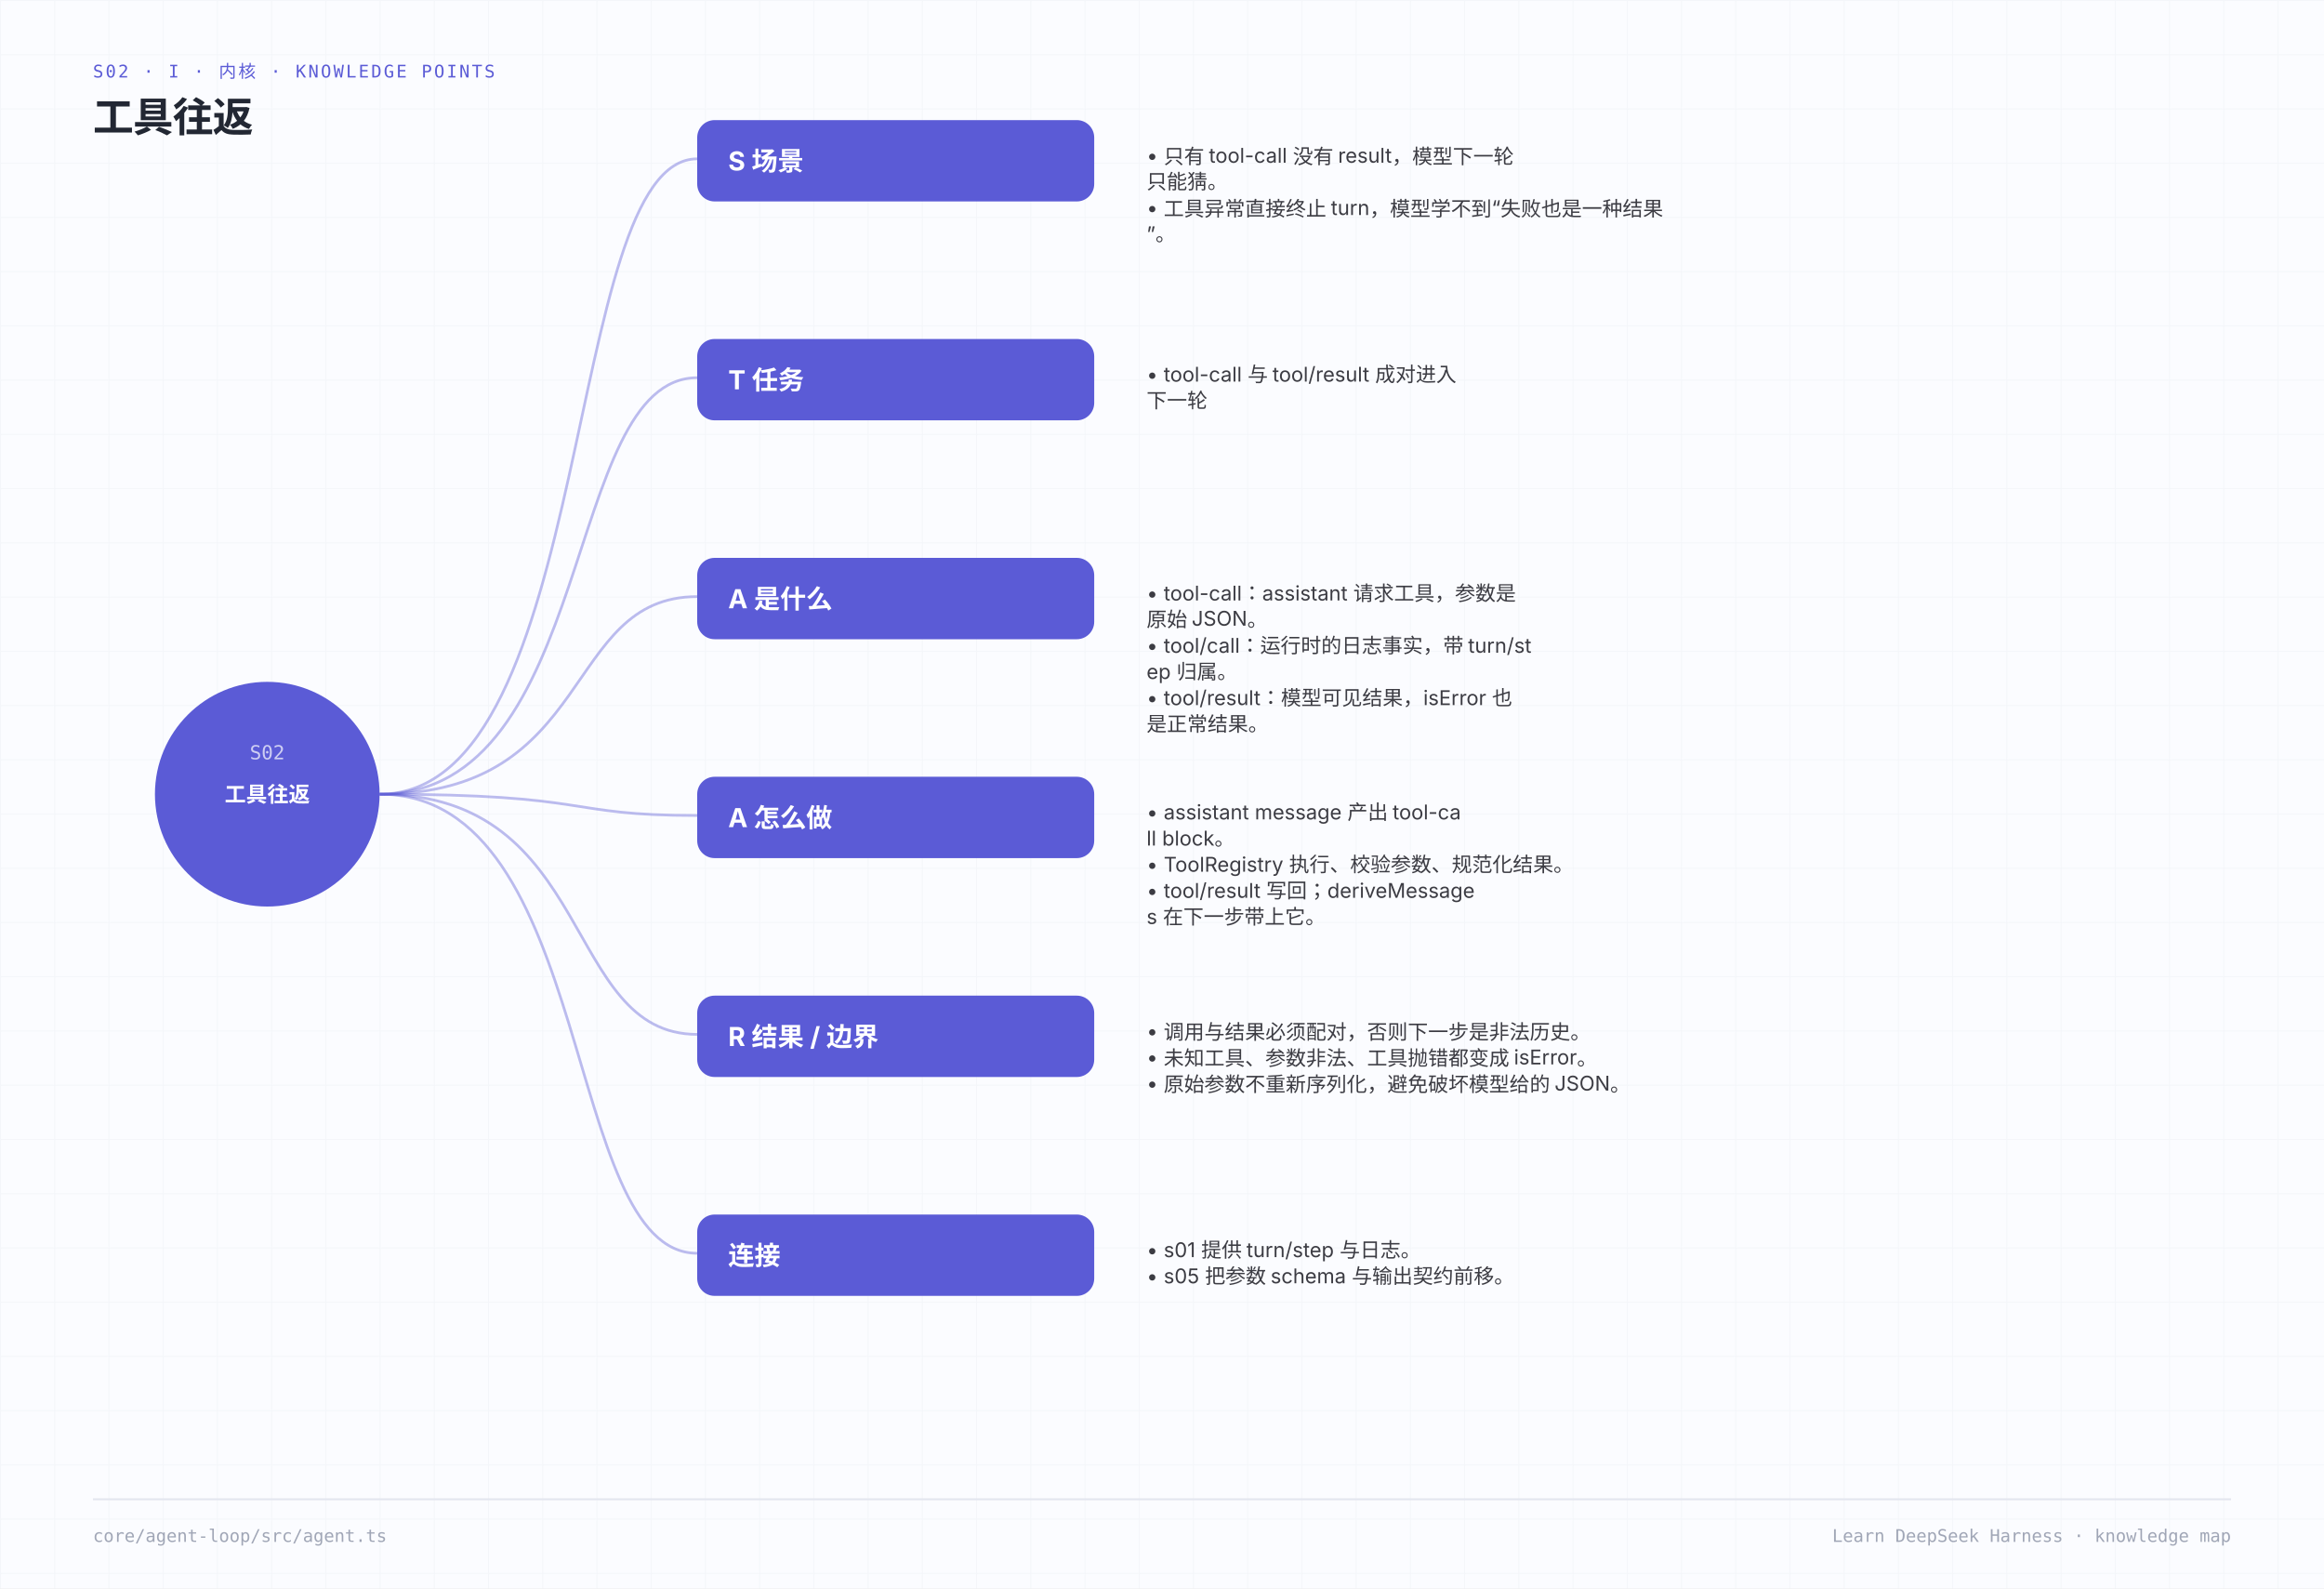
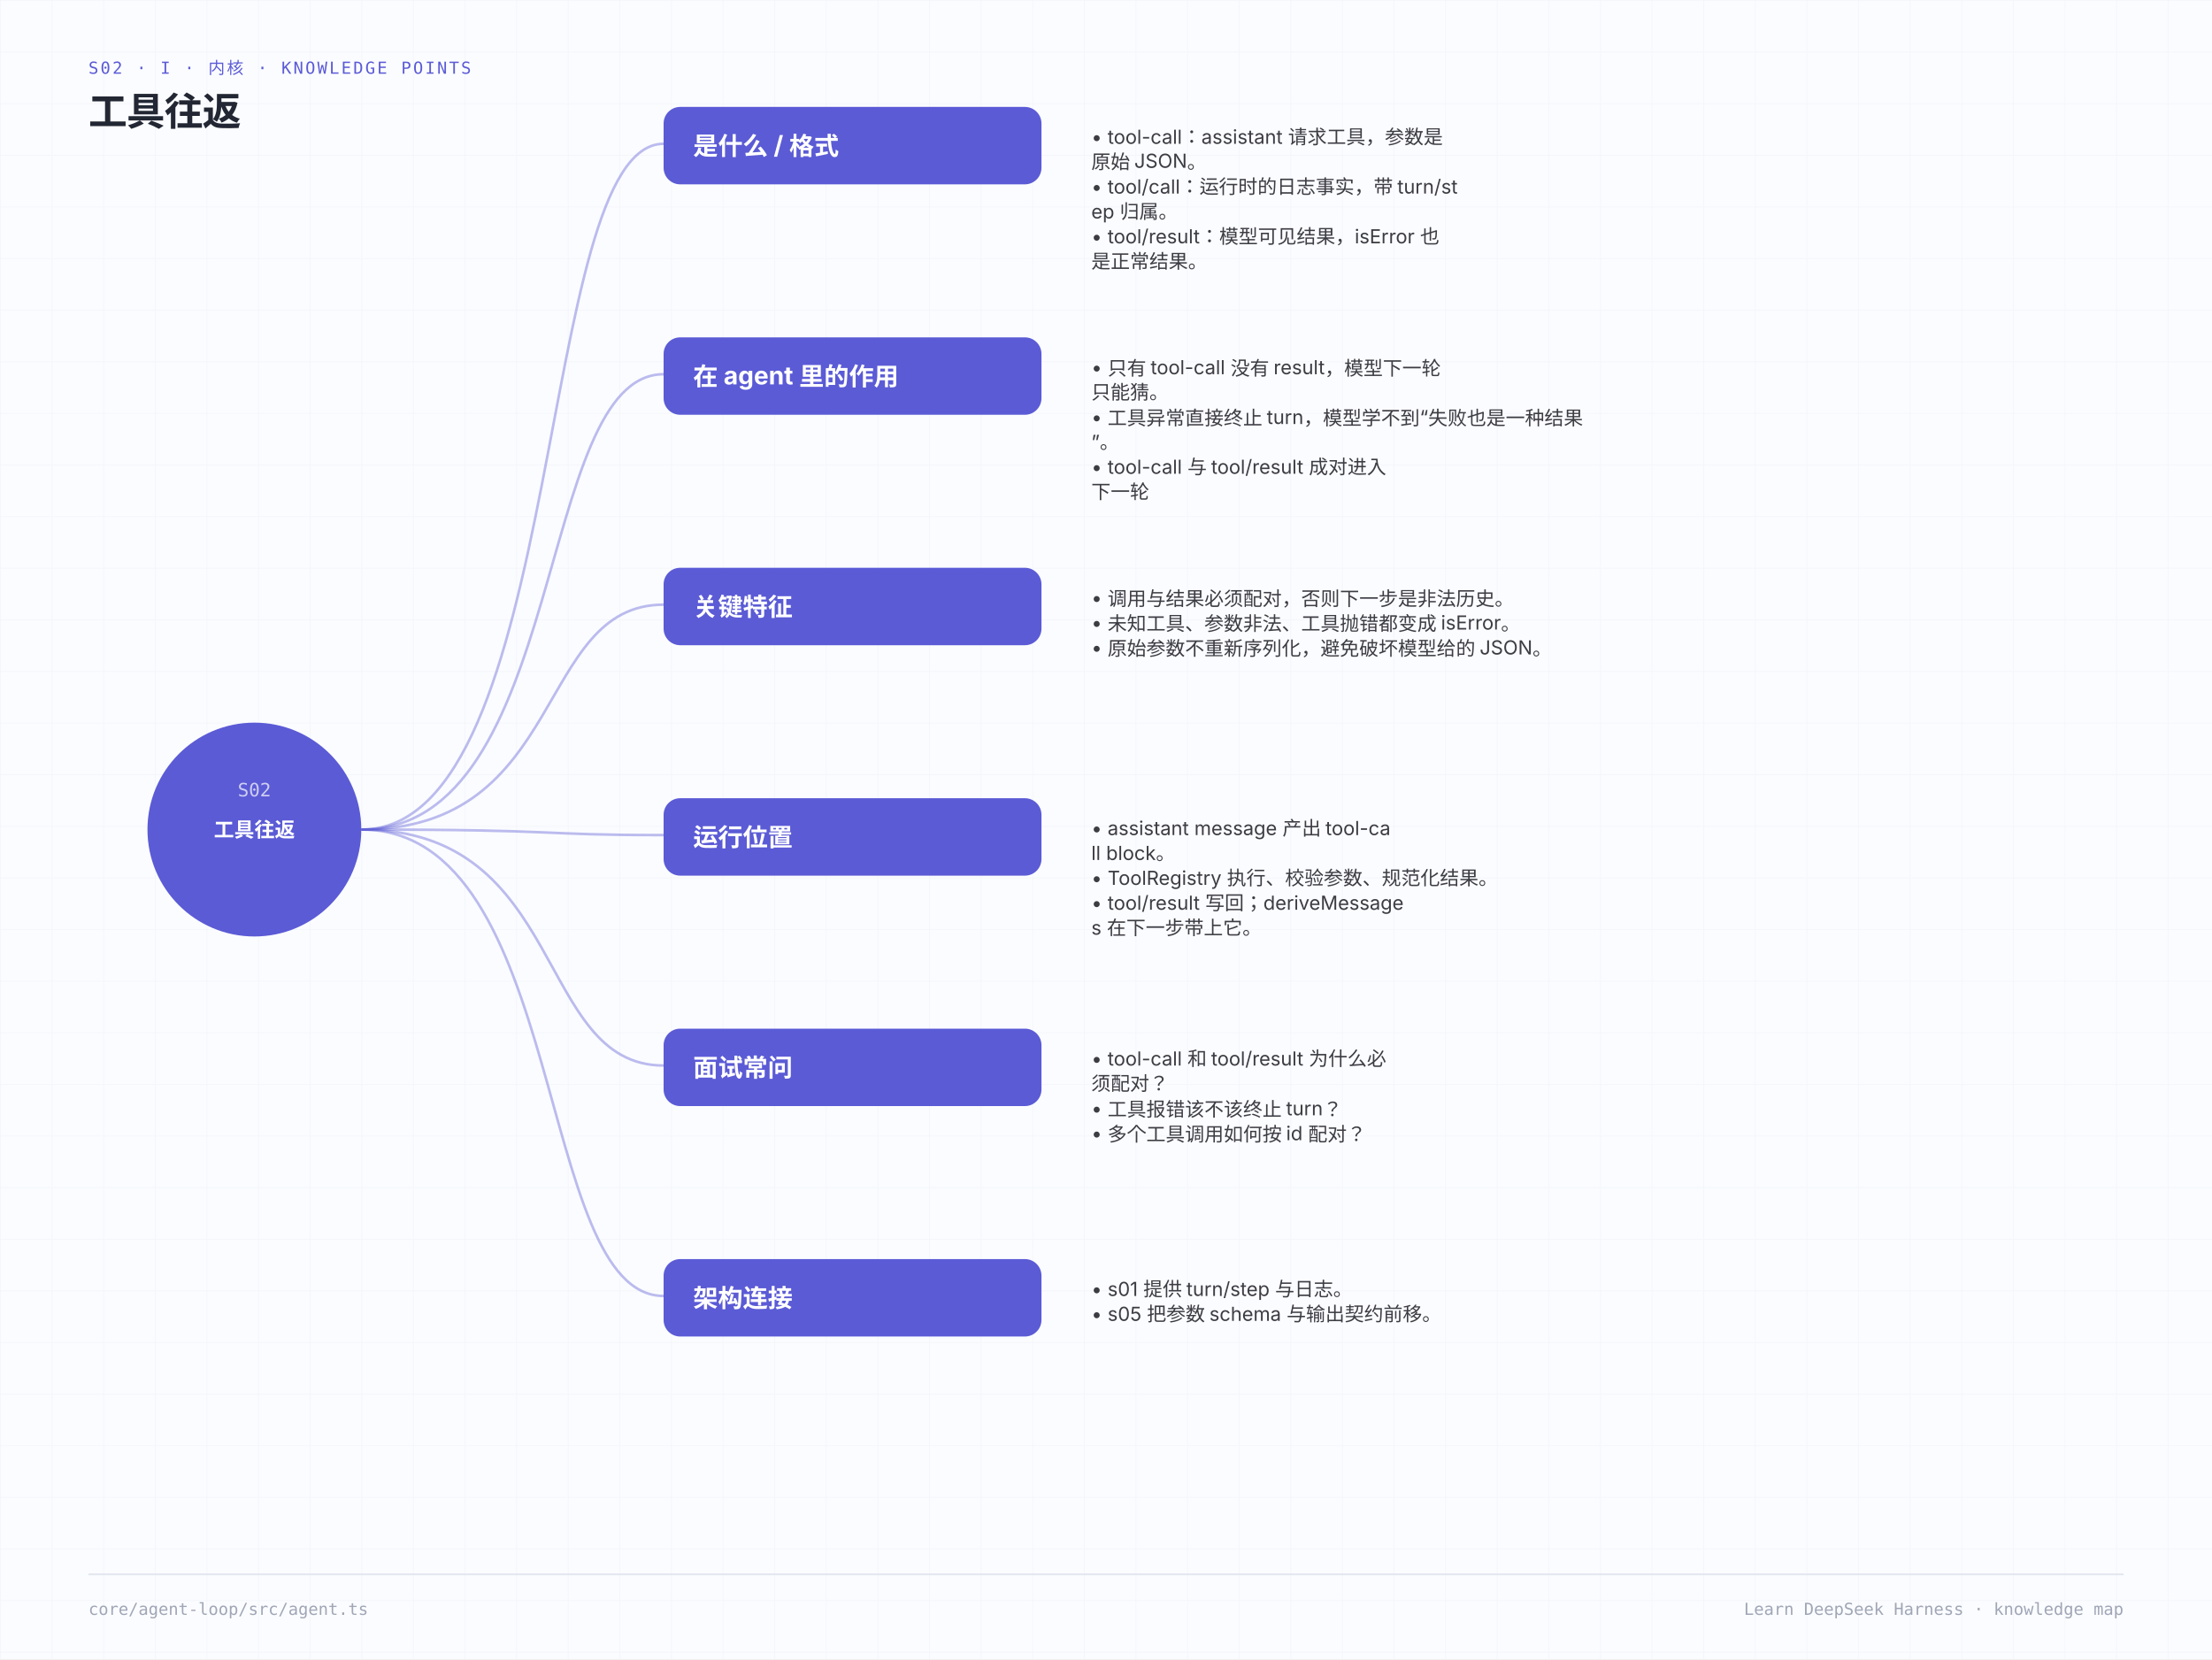
- <svg xmlns="http://www.w3.org/2000/svg" width="1200" height="820" viewBox="0 0 1200 820" role="img" aria-labelledby="title">
+ <svg xmlns="http://www.w3.org/2000/svg" width="1200" height="900" viewBox="0 0 1200 900" role="img" aria-labelledby="title">
  <defs>
    <pattern id="g" width="28" height="28" patternUnits="userSpaceOnUse">
      <path d="M28 0H0V28" fill="none" stroke="#303a63" stroke-opacity=".035" />
    </pattern>
  </defs>
-   <rect width="1200" height="820" fill="#fbfcff" />
-   <rect width="1200" height="820" fill="url(#g)" />
+   <rect width="1200" height="900" fill="#fbfcff" />
+   <rect width="1200" height="900" fill="url(#g)" />
  <text x="48" y="40" font-size="9" letter-spacing=".12em" fill="#5b5bd6" font-family="SFMono-Regular,Consolas,monospace">S02 · I · 内核 · KNOWLEDGE POINTS</text>
  <text x="48" y="68" font-size="21" font-weight="750" fill="#222733" letter-spacing="-.02em" font-family="-apple-system,BlinkMacSystemFont,'Segoe UI','Noto Sans SC',sans-serif">工具往返</text>
-   <circle cx="138" cy="410" r="58" fill="#5b5bd6" />
-   <text x="138" y="392" text-anchor="middle" font-size="10" fill="rgba(255,255,255,.7)" font-family="SFMono-Regular,Consolas,monospace">S02</text>
-   <text x="138" y="414" font-size="11" font-weight="700" fill="#fff" text-anchor="middle" font-family="-apple-system,BlinkMacSystemFont,'Segoe UI','Noto Sans SC',sans-serif">工具往返</text>
-   <path d="M196 410 C308 410 290 82 360 82" fill="none" stroke="#5b5bd6" stroke-opacity=".4" stroke-width="1.4" />
-   <rect x="360" y="62" width="205" height="42" rx="9" fill="#5b5bd6" />
-   <text x="376" y="88" font-size="13.5" font-weight="700" fill="#fff" font-family="-apple-system,BlinkMacSystemFont,'Segoe UI','Noto Sans SC',sans-serif">S 场景</text>
-   <text x="592" y="84" font-size="10.5" font-weight="400" fill="#3c3c43" text-anchor="start" font-family="-apple-system,BlinkMacSystemFont,'Segoe UI','Noto Sans SC',sans-serif">• 只有 tool-call 没有 result，模型下一轮</text>
-   <text x="592" y="97.5" font-size="10.5" font-weight="400" fill="#3c3c43" text-anchor="start" font-family="-apple-system,BlinkMacSystemFont,'Segoe UI','Noto Sans SC',sans-serif">  只能猜。</text>
-   <text x="592" y="111" font-size="10.5" font-weight="400" fill="#3c3c43" text-anchor="start" font-family="-apple-system,BlinkMacSystemFont,'Segoe UI','Noto Sans SC',sans-serif">• 工具异常直接终止 turn，模型学不到“失败也是一种结果</text>
-   <text x="592" y="124.5" font-size="10.5" font-weight="400" fill="#3c3c43" text-anchor="start" font-family="-apple-system,BlinkMacSystemFont,'Segoe UI','Noto Sans SC',sans-serif">  ”。</text>
-   <path d="M196 410 C308 410 290 195 360 195" fill="none" stroke="#5b5bd6" stroke-opacity=".4" stroke-width="1.4" />
-   <rect x="360" y="175" width="205" height="42" rx="9" fill="#5b5bd6" />
-   <text x="376" y="201" font-size="13.5" font-weight="700" fill="#fff" font-family="-apple-system,BlinkMacSystemFont,'Segoe UI','Noto Sans SC',sans-serif">T 任务</text>
-   <text x="592" y="197" font-size="10.5" font-weight="400" fill="#3c3c43" text-anchor="start" font-family="-apple-system,BlinkMacSystemFont,'Segoe UI','Noto Sans SC',sans-serif">• tool-call 与 tool/result 成对进入</text>
-   <text x="592" y="210.5" font-size="10.5" font-weight="400" fill="#3c3c43" text-anchor="start" font-family="-apple-system,BlinkMacSystemFont,'Segoe UI','Noto Sans SC',sans-serif">  下一轮</text>
-   <path d="M196 410 C308 410 290 308 360 308" fill="none" stroke="#5b5bd6" stroke-opacity=".4" stroke-width="1.4" />
-   <rect x="360" y="288" width="205" height="42" rx="9" fill="#5b5bd6" />
-   <text x="376" y="314" font-size="13.5" font-weight="700" fill="#fff" font-family="-apple-system,BlinkMacSystemFont,'Segoe UI','Noto Sans SC',sans-serif">A 是什么</text>
-   <text x="592" y="310" font-size="10.5" font-weight="400" fill="#3c3c43" text-anchor="start" font-family="-apple-system,BlinkMacSystemFont,'Segoe UI','Noto Sans SC',sans-serif">• tool-call：assistant 请求工具，参数是</text>
-   <text x="592" y="323.5" font-size="10.5" font-weight="400" fill="#3c3c43" text-anchor="start" font-family="-apple-system,BlinkMacSystemFont,'Segoe UI','Noto Sans SC',sans-serif">  原始 JSON。</text>
-   <text x="592" y="337" font-size="10.5" font-weight="400" fill="#3c3c43" text-anchor="start" font-family="-apple-system,BlinkMacSystemFont,'Segoe UI','Noto Sans SC',sans-serif">• tool/call：运行时的日志事实，带 turn/st</text>
-   <text x="592" y="350.5" font-size="10.5" font-weight="400" fill="#3c3c43" text-anchor="start" font-family="-apple-system,BlinkMacSystemFont,'Segoe UI','Noto Sans SC',sans-serif">  ep 归属。</text>
-   <text x="592" y="364" font-size="10.5" font-weight="400" fill="#3c3c43" text-anchor="start" font-family="-apple-system,BlinkMacSystemFont,'Segoe UI','Noto Sans SC',sans-serif">• tool/result：模型可见结果，isError 也</text>
-   <text x="592" y="377.5" font-size="10.5" font-weight="400" fill="#3c3c43" text-anchor="start" font-family="-apple-system,BlinkMacSystemFont,'Segoe UI','Noto Sans SC',sans-serif">  是正常结果。</text>
-   <path d="M196 410 C308 410 290 421 360 421" fill="none" stroke="#5b5bd6" stroke-opacity=".4" stroke-width="1.4" />
-   <rect x="360" y="401" width="205" height="42" rx="9" fill="#5b5bd6" />
-   <text x="376" y="427" font-size="13.5" font-weight="700" fill="#fff" font-family="-apple-system,BlinkMacSystemFont,'Segoe UI','Noto Sans SC',sans-serif">A 怎么做</text>
-   <text x="592" y="423" font-size="10.5" font-weight="400" fill="#3c3c43" text-anchor="start" font-family="-apple-system,BlinkMacSystemFont,'Segoe UI','Noto Sans SC',sans-serif">• assistant message 产出 tool-ca</text>
-   <text x="592" y="436.5" font-size="10.5" font-weight="400" fill="#3c3c43" text-anchor="start" font-family="-apple-system,BlinkMacSystemFont,'Segoe UI','Noto Sans SC',sans-serif">  ll block。</text>
-   <text x="592" y="450" font-size="10.5" font-weight="400" fill="#3c3c43" text-anchor="start" font-family="-apple-system,BlinkMacSystemFont,'Segoe UI','Noto Sans SC',sans-serif">• ToolRegistry 执行、校验参数、规范化结果。</text>
-   <text x="592" y="463.5" font-size="10.5" font-weight="400" fill="#3c3c43" text-anchor="start" font-family="-apple-system,BlinkMacSystemFont,'Segoe UI','Noto Sans SC',sans-serif">• tool/result 写回；deriveMessage</text>
-   <text x="592" y="477" font-size="10.5" font-weight="400" fill="#3c3c43" text-anchor="start" font-family="-apple-system,BlinkMacSystemFont,'Segoe UI','Noto Sans SC',sans-serif">  s 在下一步带上它。</text>
-   <path d="M196 410 C308 410 290 534 360 534" fill="none" stroke="#5b5bd6" stroke-opacity=".4" stroke-width="1.4" />
-   <rect x="360" y="514" width="205" height="42" rx="9" fill="#5b5bd6" />
-   <text x="376" y="540" font-size="13.5" font-weight="700" fill="#fff" font-family="-apple-system,BlinkMacSystemFont,'Segoe UI','Noto Sans SC',sans-serif">R 结果 / 边界</text>
-   <text x="592" y="536" font-size="10.5" font-weight="400" fill="#3c3c43" text-anchor="start" font-family="-apple-system,BlinkMacSystemFont,'Segoe UI','Noto Sans SC',sans-serif">• 调用与结果必须配对，否则下一步是非法历史。</text>
-   <text x="592" y="549.5" font-size="10.5" font-weight="400" fill="#3c3c43" text-anchor="start" font-family="-apple-system,BlinkMacSystemFont,'Segoe UI','Noto Sans SC',sans-serif">• 未知工具、参数非法、工具抛错都变成 isError。</text>
-   <text x="592" y="563" font-size="10.5" font-weight="400" fill="#3c3c43" text-anchor="start" font-family="-apple-system,BlinkMacSystemFont,'Segoe UI','Noto Sans SC',sans-serif">• 原始参数不重新序列化，避免破坏模型给的 JSON。</text>
-   <path d="M196 410 C308 410 290 647 360 647" fill="none" stroke="#5b5bd6" stroke-opacity=".4" stroke-width="1.4" />
-   <rect x="360" y="627" width="205" height="42" rx="9" fill="#5b5bd6" />
-   <text x="376" y="653" font-size="13.5" font-weight="700" fill="#fff" font-family="-apple-system,BlinkMacSystemFont,'Segoe UI','Noto Sans SC',sans-serif">连接</text>
-   <text x="592" y="649" font-size="10.5" font-weight="400" fill="#3c3c43" text-anchor="start" font-family="-apple-system,BlinkMacSystemFont,'Segoe UI','Noto Sans SC',sans-serif">• s01 提供 turn/step 与日志。</text>
-   <text x="592" y="662.5" font-size="10.5" font-weight="400" fill="#3c3c43" text-anchor="start" font-family="-apple-system,BlinkMacSystemFont,'Segoe UI','Noto Sans SC',sans-serif">• s05 把参数 schema 与输出契约前移。</text>
-   <line x1="48" y1="774" x2="1152" y2="774" stroke="#e3e6ef" />
-   <text x="48" y="796" font-size="9" fill="#a0a6b6" font-family="SFMono-Regular,Consolas,monospace">core/agent-loop/src/agent.ts</text>
-   <text x="1152" y="796" text-anchor="end" font-size="9" fill="#a0a6b6" font-family="SFMono-Regular,Consolas,monospace">Learn DeepSeek Harness · knowledge map</text>
+   <circle cx="138" cy="450" r="58" fill="#5b5bd6" />
+   <text x="138" y="432" text-anchor="middle" font-size="10" fill="rgba(255,255,255,.7)" font-family="SFMono-Regular,Consolas,monospace">S02</text>
+   <text x="138" y="454" font-size="11" font-weight="700" fill="#fff" text-anchor="middle" font-family="-apple-system,BlinkMacSystemFont,'Segoe UI','Noto Sans SC',sans-serif">工具往返</text>
+   <path d="M196 450 C308 450 290 78 360 78" fill="none" stroke="#5b5bd6" stroke-opacity=".4" stroke-width="1.4" />
+   <rect x="360" y="58" width="205" height="42" rx="9" fill="#5b5bd6" />
+   <text x="376" y="84" font-size="13.5" font-weight="700" fill="#fff" font-family="-apple-system,BlinkMacSystemFont,'Segoe UI','Noto Sans SC',sans-serif">是什么 / 格式</text>
+   <text x="592" y="78" font-size="10.5" font-weight="400" fill="#3c3c43" text-anchor="start" font-family="-apple-system,BlinkMacSystemFont,'Segoe UI','Noto Sans SC',sans-serif">• tool-call：assistant 请求工具，参数是</text>
+   <text x="592" y="91.5" font-size="10.5" font-weight="400" fill="#3c3c43" text-anchor="start" font-family="-apple-system,BlinkMacSystemFont,'Segoe UI','Noto Sans SC',sans-serif">  原始 JSON。</text>
+   <text x="592" y="105" font-size="10.5" font-weight="400" fill="#3c3c43" text-anchor="start" font-family="-apple-system,BlinkMacSystemFont,'Segoe UI','Noto Sans SC',sans-serif">• tool/call：运行时的日志事实，带 turn/st</text>
+   <text x="592" y="118.5" font-size="10.5" font-weight="400" fill="#3c3c43" text-anchor="start" font-family="-apple-system,BlinkMacSystemFont,'Segoe UI','Noto Sans SC',sans-serif">  ep 归属。</text>
+   <text x="592" y="132" font-size="10.5" font-weight="400" fill="#3c3c43" text-anchor="start" font-family="-apple-system,BlinkMacSystemFont,'Segoe UI','Noto Sans SC',sans-serif">• tool/result：模型可见结果，isError 也</text>
+   <text x="592" y="145.5" font-size="10.5" font-weight="400" fill="#3c3c43" text-anchor="start" font-family="-apple-system,BlinkMacSystemFont,'Segoe UI','Noto Sans SC',sans-serif">  是正常结果。</text>
+   <path d="M196 450 C308 450 290 203 360 203" fill="none" stroke="#5b5bd6" stroke-opacity=".4" stroke-width="1.4" />
+   <rect x="360" y="183" width="205" height="42" rx="9" fill="#5b5bd6" />
+   <text x="376" y="209" font-size="13.5" font-weight="700" fill="#fff" font-family="-apple-system,BlinkMacSystemFont,'Segoe UI','Noto Sans SC',sans-serif">在 agent 里的作用</text>
+   <text x="592" y="203" font-size="10.5" font-weight="400" fill="#3c3c43" text-anchor="start" font-family="-apple-system,BlinkMacSystemFont,'Segoe UI','Noto Sans SC',sans-serif">• 只有 tool-call 没有 result，模型下一轮</text>
+   <text x="592" y="216.5" font-size="10.5" font-weight="400" fill="#3c3c43" text-anchor="start" font-family="-apple-system,BlinkMacSystemFont,'Segoe UI','Noto Sans SC',sans-serif">  只能猜。</text>
+   <text x="592" y="230" font-size="10.5" font-weight="400" fill="#3c3c43" text-anchor="start" font-family="-apple-system,BlinkMacSystemFont,'Segoe UI','Noto Sans SC',sans-serif">• 工具异常直接终止 turn，模型学不到“失败也是一种结果</text>
+   <text x="592" y="243.5" font-size="10.5" font-weight="400" fill="#3c3c43" text-anchor="start" font-family="-apple-system,BlinkMacSystemFont,'Segoe UI','Noto Sans SC',sans-serif">  ”。</text>
+   <text x="592" y="257" font-size="10.5" font-weight="400" fill="#3c3c43" text-anchor="start" font-family="-apple-system,BlinkMacSystemFont,'Segoe UI','Noto Sans SC',sans-serif">• tool-call 与 tool/result 成对进入</text>
+   <text x="592" y="270.5" font-size="10.5" font-weight="400" fill="#3c3c43" text-anchor="start" font-family="-apple-system,BlinkMacSystemFont,'Segoe UI','Noto Sans SC',sans-serif">  下一轮</text>
+   <path d="M196 450 C308 450 290 328 360 328" fill="none" stroke="#5b5bd6" stroke-opacity=".4" stroke-width="1.4" />
+   <rect x="360" y="308" width="205" height="42" rx="9" fill="#5b5bd6" />
+   <text x="376" y="334" font-size="13.5" font-weight="700" fill="#fff" font-family="-apple-system,BlinkMacSystemFont,'Segoe UI','Noto Sans SC',sans-serif">关键特征</text>
+   <text x="592" y="328" font-size="10.5" font-weight="400" fill="#3c3c43" text-anchor="start" font-family="-apple-system,BlinkMacSystemFont,'Segoe UI','Noto Sans SC',sans-serif">• 调用与结果必须配对，否则下一步是非法历史。</text>
+   <text x="592" y="341.5" font-size="10.5" font-weight="400" fill="#3c3c43" text-anchor="start" font-family="-apple-system,BlinkMacSystemFont,'Segoe UI','Noto Sans SC',sans-serif">• 未知工具、参数非法、工具抛错都变成 isError。</text>
+   <text x="592" y="355" font-size="10.5" font-weight="400" fill="#3c3c43" text-anchor="start" font-family="-apple-system,BlinkMacSystemFont,'Segoe UI','Noto Sans SC',sans-serif">• 原始参数不重新序列化，避免破坏模型给的 JSON。</text>
+   <path d="M196 450 C308 450 290 453 360 453" fill="none" stroke="#5b5bd6" stroke-opacity=".4" stroke-width="1.4" />
+   <rect x="360" y="433" width="205" height="42" rx="9" fill="#5b5bd6" />
+   <text x="376" y="459" font-size="13.5" font-weight="700" fill="#fff" font-family="-apple-system,BlinkMacSystemFont,'Segoe UI','Noto Sans SC',sans-serif">运行位置</text>
+   <text x="592" y="453" font-size="10.5" font-weight="400" fill="#3c3c43" text-anchor="start" font-family="-apple-system,BlinkMacSystemFont,'Segoe UI','Noto Sans SC',sans-serif">• assistant message 产出 tool-ca</text>
+   <text x="592" y="466.5" font-size="10.5" font-weight="400" fill="#3c3c43" text-anchor="start" font-family="-apple-system,BlinkMacSystemFont,'Segoe UI','Noto Sans SC',sans-serif">  ll block。</text>
+   <text x="592" y="480" font-size="10.5" font-weight="400" fill="#3c3c43" text-anchor="start" font-family="-apple-system,BlinkMacSystemFont,'Segoe UI','Noto Sans SC',sans-serif">• ToolRegistry 执行、校验参数、规范化结果。</text>
+   <text x="592" y="493.5" font-size="10.5" font-weight="400" fill="#3c3c43" text-anchor="start" font-family="-apple-system,BlinkMacSystemFont,'Segoe UI','Noto Sans SC',sans-serif">• tool/result 写回；deriveMessage</text>
+   <text x="592" y="507" font-size="10.5" font-weight="400" fill="#3c3c43" text-anchor="start" font-family="-apple-system,BlinkMacSystemFont,'Segoe UI','Noto Sans SC',sans-serif">  s 在下一步带上它。</text>
+   <path d="M196 450 C308 450 290 578 360 578" fill="none" stroke="#5b5bd6" stroke-opacity=".4" stroke-width="1.4" />
+   <rect x="360" y="558" width="205" height="42" rx="9" fill="#5b5bd6" />
+   <text x="376" y="584" font-size="13.5" font-weight="700" fill="#fff" font-family="-apple-system,BlinkMacSystemFont,'Segoe UI','Noto Sans SC',sans-serif">面试常问</text>
+   <text x="592" y="578" font-size="10.5" font-weight="400" fill="#3c3c43" text-anchor="start" font-family="-apple-system,BlinkMacSystemFont,'Segoe UI','Noto Sans SC',sans-serif">• tool-call 和 tool/result 为什么必</text>
+   <text x="592" y="591.5" font-size="10.5" font-weight="400" fill="#3c3c43" text-anchor="start" font-family="-apple-system,BlinkMacSystemFont,'Segoe UI','Noto Sans SC',sans-serif">  须配对？</text>
+   <text x="592" y="605" font-size="10.5" font-weight="400" fill="#3c3c43" text-anchor="start" font-family="-apple-system,BlinkMacSystemFont,'Segoe UI','Noto Sans SC',sans-serif">• 工具报错该不该终止 turn？</text>
+   <text x="592" y="618.5" font-size="10.5" font-weight="400" fill="#3c3c43" text-anchor="start" font-family="-apple-system,BlinkMacSystemFont,'Segoe UI','Noto Sans SC',sans-serif">• 多个工具调用如何按 id 配对？</text>
+   <path d="M196 450 C308 450 290 703 360 703" fill="none" stroke="#5b5bd6" stroke-opacity=".4" stroke-width="1.4" />
+   <rect x="360" y="683" width="205" height="42" rx="9" fill="#5b5bd6" />
+   <text x="376" y="709" font-size="13.5" font-weight="700" fill="#fff" font-family="-apple-system,BlinkMacSystemFont,'Segoe UI','Noto Sans SC',sans-serif">架构连接</text>
+   <text x="592" y="703" font-size="10.5" font-weight="400" fill="#3c3c43" text-anchor="start" font-family="-apple-system,BlinkMacSystemFont,'Segoe UI','Noto Sans SC',sans-serif">• s01 提供 turn/step 与日志。</text>
+   <text x="592" y="716.5" font-size="10.5" font-weight="400" fill="#3c3c43" text-anchor="start" font-family="-apple-system,BlinkMacSystemFont,'Segoe UI','Noto Sans SC',sans-serif">• s05 把参数 schema 与输出契约前移。</text>
+   <line x1="48" y1="854" x2="1152" y2="854" stroke="#e3e6ef" />
+   <text x="48" y="876" font-size="9" fill="#a0a6b6" font-family="SFMono-Regular,Consolas,monospace">core/agent-loop/src/agent.ts</text>
+   <text x="1152" y="876" text-anchor="end" font-size="9" fill="#a0a6b6" font-family="SFMono-Regular,Consolas,monospace">Learn DeepSeek Harness · knowledge map</text>
</svg>
